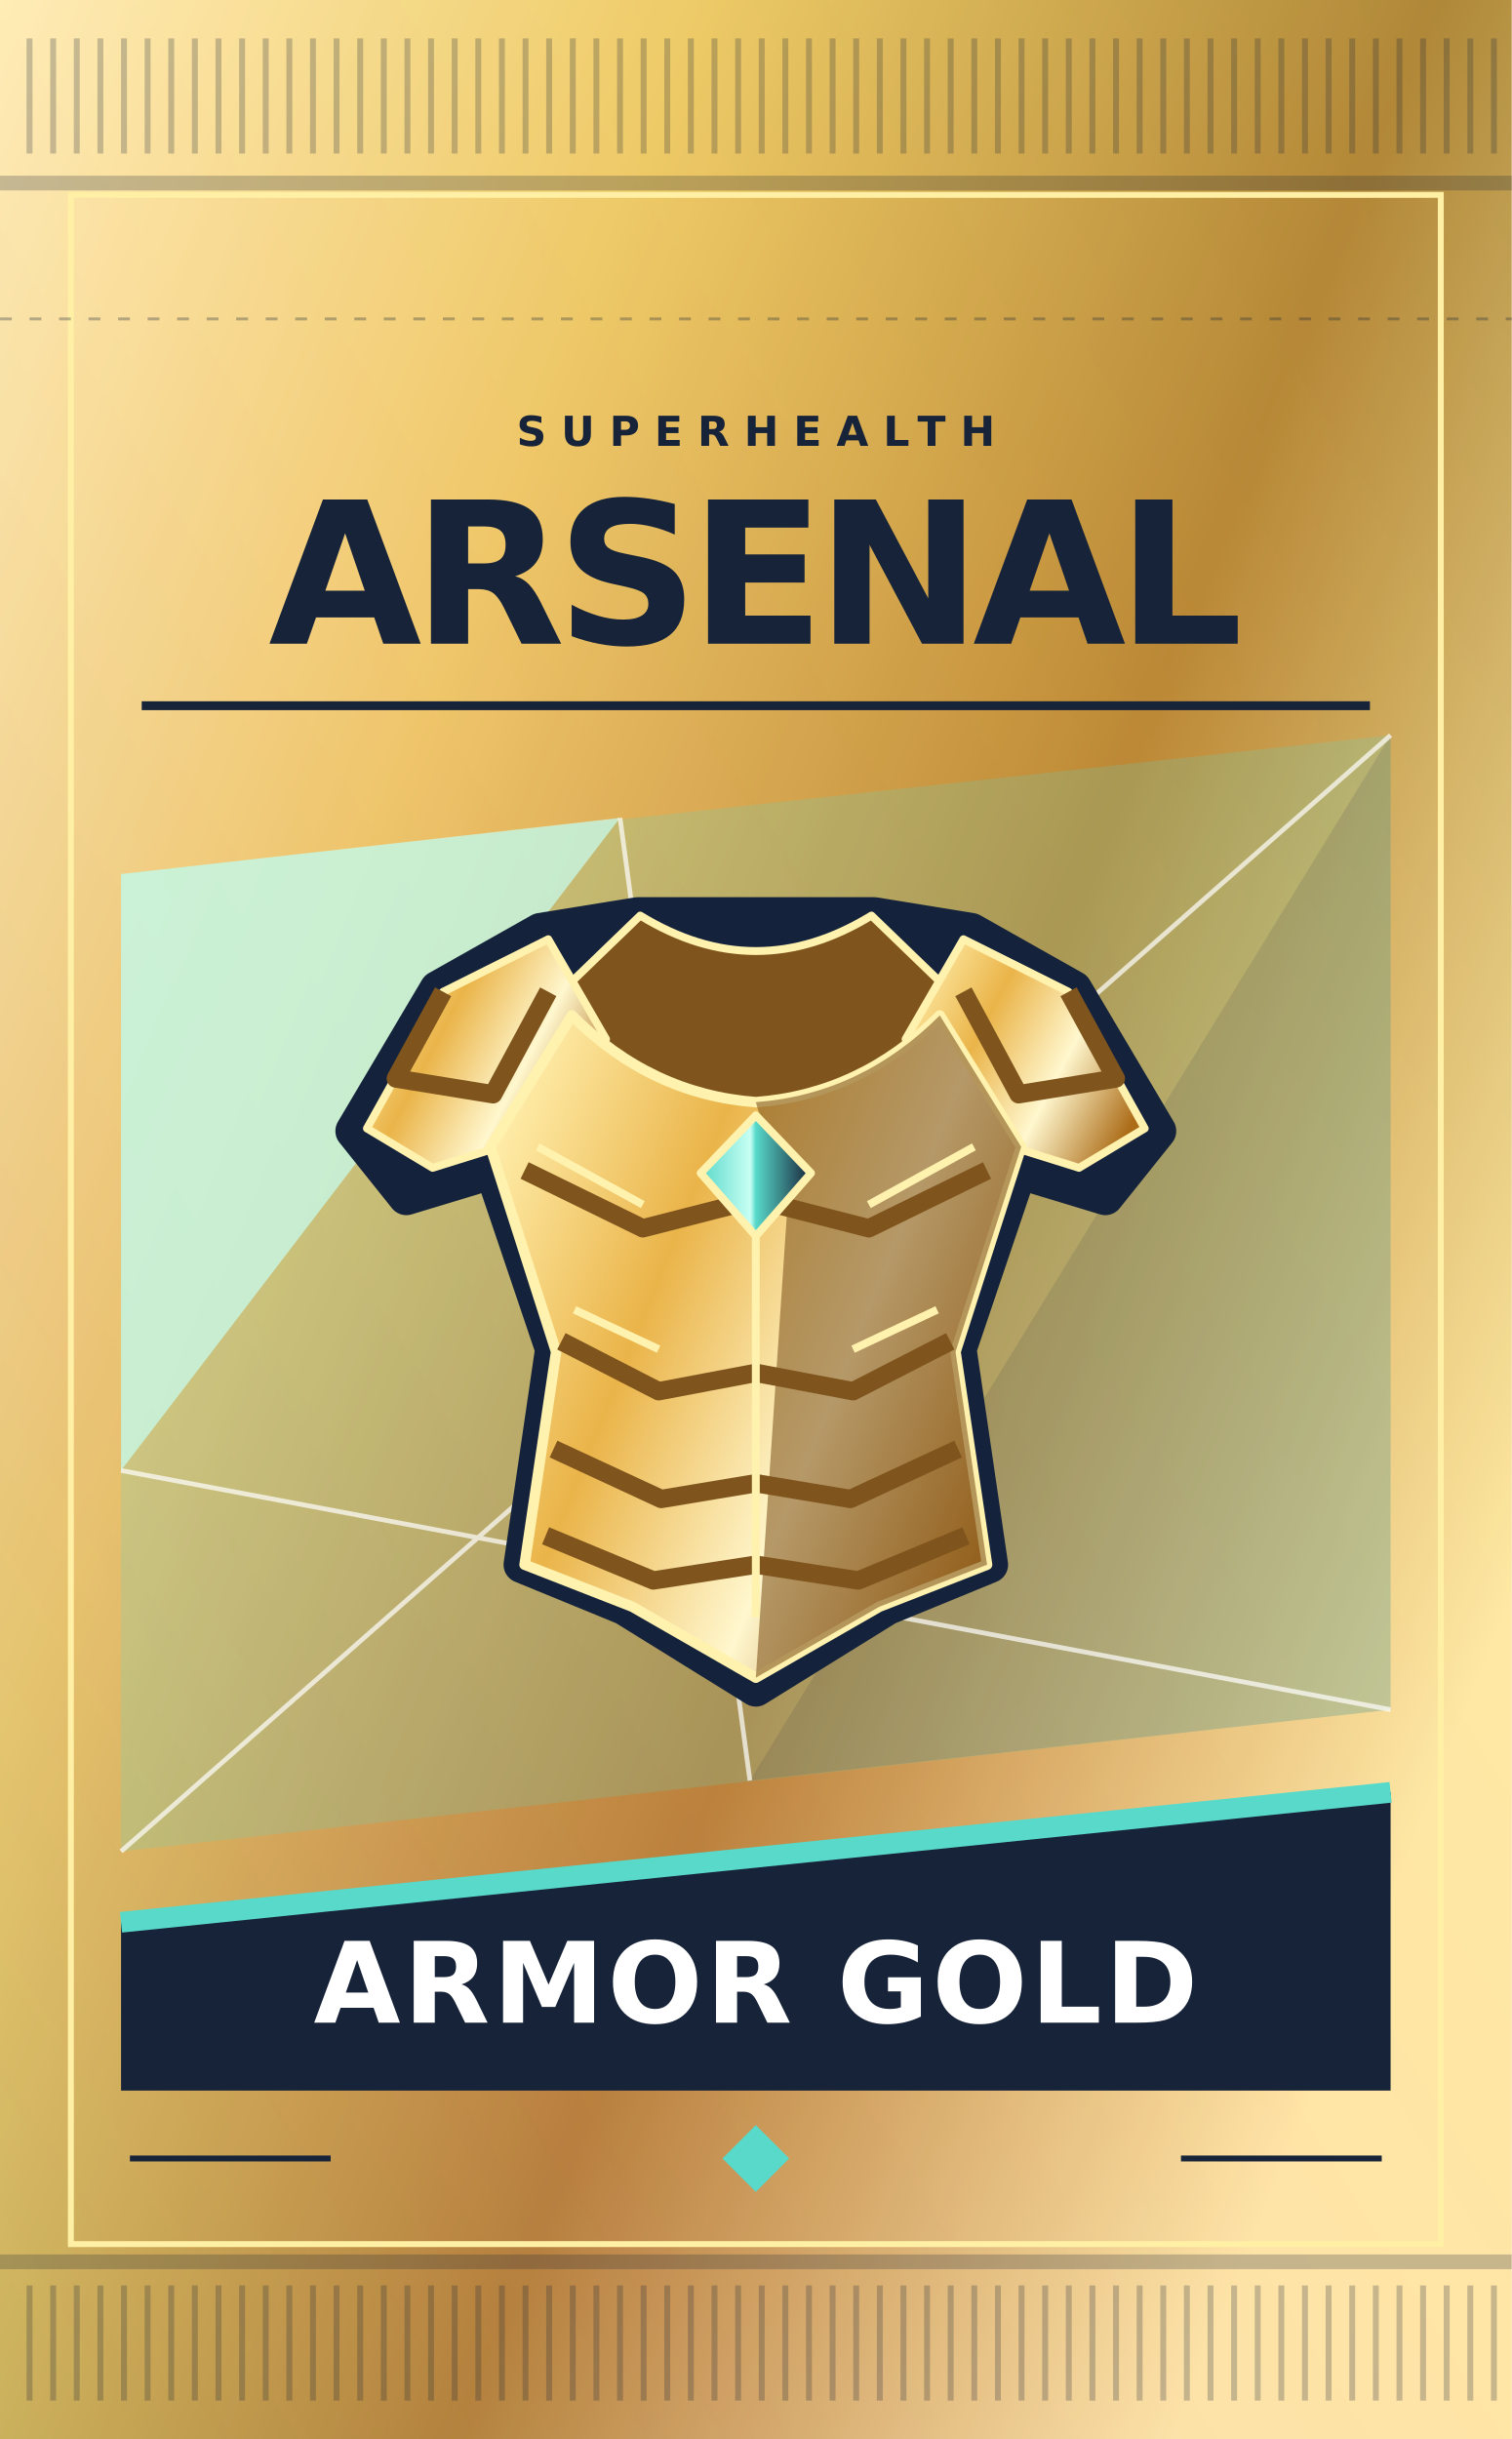
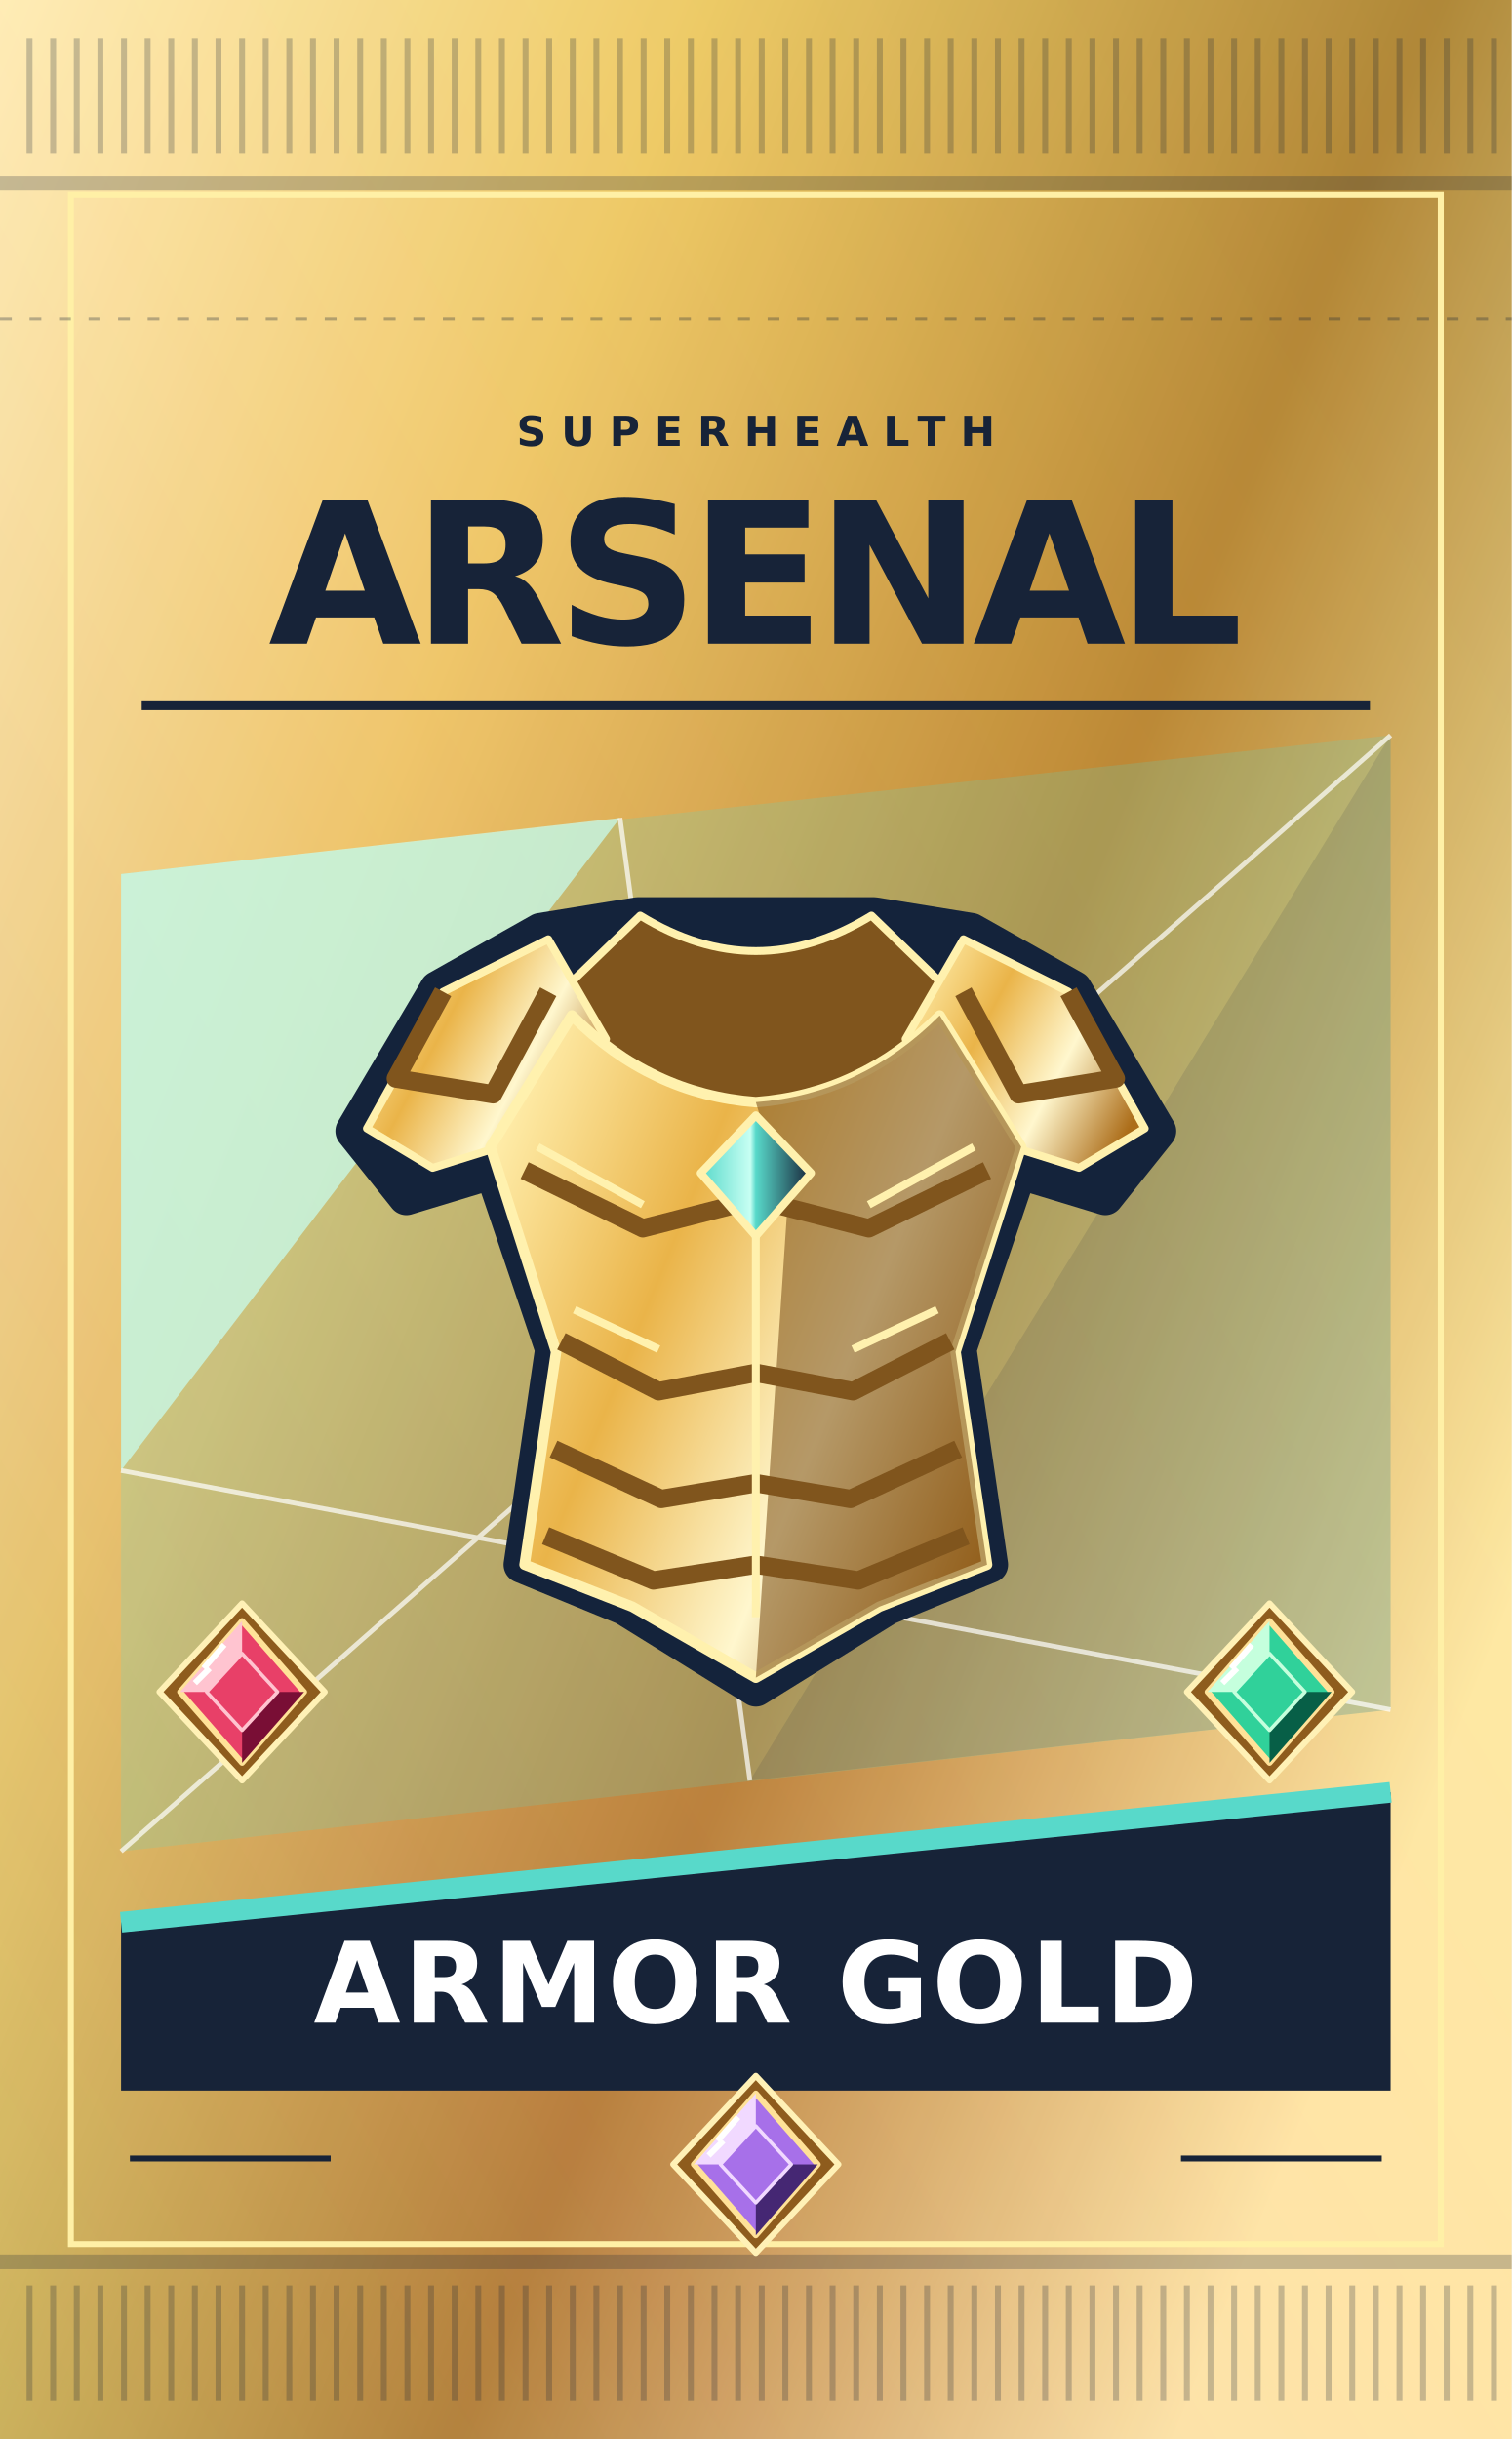
<svg xmlns="http://www.w3.org/2000/svg" width="512" height="826" viewBox="0 0 512 826">
  <defs>
    <linearGradient id="foil" x1="0" y1="0" x2="1" y2=".65">
      <stop offset="0.0" stop-color="#fff1b3" />
      <stop offset="0.333" stop-color="#edc55c" />
      <stop offset="0.667" stop-color="#b67b25" />
      <stop offset="1.0" stop-color="#ffe8a0" />
    </linearGradient>
    <linearGradient id="metal" x1="0" y1=".2" x2="1" y2=".7">
      <stop offset="0.0" stop-color="#ffedaa" />
      <stop offset="0.333" stop-color="#eab449" />
      <stop offset="0.667" stop-color="#fff7ce" />
      <stop offset="1.0" stop-color="#ac6d19" />
    </linearGradient>
    <linearGradient id="gem">
      <stop stop-color="#58d9ca" />
      <stop offset=".45" stop-color="#c7fff3" />
      <stop offset=".5" stop-color="#58d9ca" />
      <stop offset="1" stop-color="#172338" />
    </linearGradient>
    <linearGradient id="spectrum" x1="0" y1="1" x2="1" y2="0">
      <stop stop-color="#62e8f4" />
      <stop offset=".25" stop-color="#ca9bfc" />
      <stop offset=".49" stop-color="#ffc6d8" />
      <stop offset=".7" stop-color="#f5efb2" />
      <stop offset="1" stop-color="#75e4c5" />
    </linearGradient>
  </defs>
  <path fill="url(#foil)" d="M0 0H512V826H0Z" />
  <path fill="url(#spectrum)" opacity=".12" d="M0 0H512V826H0Z" />
  <path d="M24 66H488V760H24Z" fill="none" stroke="#fff0a6" stroke-width="2" />
  <path d="M0 62H512M0 766H512" stroke="#172338" stroke-opacity=".24" stroke-width="5" />
  <g stroke="#172338" stroke-opacity=".24" stroke-width="2">
    <path d="M10 13V52m0 722v39" />
    <path d="M18 13V52m0 722v39" />
    <path d="M26 13V52m0 722v39" />
    <path d="M34 13V52m0 722v39" />
    <path d="M42 13V52m0 722v39" />
    <path d="M50 13V52m0 722v39" />
    <path d="M58 13V52m0 722v39" />
    <path d="M66 13V52m0 722v39" />
    <path d="M74 13V52m0 722v39" />
    <path d="M82 13V52m0 722v39" />
    <path d="M90 13V52m0 722v39" />
    <path d="M98 13V52m0 722v39" />
    <path d="M106 13V52m0 722v39" />
    <path d="M114 13V52m0 722v39" />
    <path d="M122 13V52m0 722v39" />
    <path d="M130 13V52m0 722v39" />
    <path d="M138 13V52m0 722v39" />
    <path d="M146 13V52m0 722v39" />
    <path d="M154 13V52m0 722v39" />
    <path d="M162 13V52m0 722v39" />
    <path d="M170 13V52m0 722v39" />
    <path d="M178 13V52m0 722v39" />
    <path d="M186 13V52m0 722v39" />
    <path d="M194 13V52m0 722v39" />
    <path d="M202 13V52m0 722v39" />
    <path d="M210 13V52m0 722v39" />
    <path d="M218 13V52m0 722v39" />
    <path d="M226 13V52m0 722v39" />
    <path d="M234 13V52m0 722v39" />
    <path d="M242 13V52m0 722v39" />
    <path d="M250 13V52m0 722v39" />
    <path d="M258 13V52m0 722v39" />
    <path d="M266 13V52m0 722v39" />
    <path d="M274 13V52m0 722v39" />
    <path d="M282 13V52m0 722v39" />
    <path d="M290 13V52m0 722v39" />
    <path d="M298 13V52m0 722v39" />
    <path d="M306 13V52m0 722v39" />
    <path d="M314 13V52m0 722v39" />
    <path d="M322 13V52m0 722v39" />
    <path d="M330 13V52m0 722v39" />
    <path d="M338 13V52m0 722v39" />
    <path d="M346 13V52m0 722v39" />
    <path d="M354 13V52m0 722v39" />
    <path d="M362 13V52m0 722v39" />
    <path d="M370 13V52m0 722v39" />
    <path d="M378 13V52m0 722v39" />
    <path d="M386 13V52m0 722v39" />
    <path d="M394 13V52m0 722v39" />
    <path d="M402 13V52m0 722v39" />
    <path d="M410 13V52m0 722v39" />
    <path d="M418 13V52m0 722v39" />
    <path d="M426 13V52m0 722v39" />
    <path d="M434 13V52m0 722v39" />
    <path d="M442 13V52m0 722v39" />
    <path d="M450 13V52m0 722v39" />
    <path d="M458 13V52m0 722v39" />
    <path d="M466 13V52m0 722v39" />
    <path d="M474 13V52m0 722v39" />
    <path d="M482 13V52m0 722v39" />
    <path d="M490 13V52m0 722v39" />
    <path d="M498 13V52m0 722v39" />
    <path d="M506 13V52m0 722v39" />
  </g>
  <path d="M0 108H512" stroke="#172338" stroke-opacity=".30" stroke-dasharray="4 6" />
  <g font-family="DejaVu Sans, sans-serif">
    <text x="256" y="151" text-anchor="middle" fill="#172338" font-size="14" font-weight="700" letter-spacing="5">SUPERHEALTH</text>
    <text x="256" y="218" text-anchor="middle" fill="#172338" font-size="67" font-weight="900" letter-spacing="-3">ARSENAL</text>
    <path d="M48 239H464" stroke="#172338" stroke-width="3" />
    <path d="M41 296 471 249 471 579 41 627Z" fill="#58d9ca" opacity=".20" />
    <path d="M41 296 210 277 41 498Z" fill="#c7fff3" opacity=".70" />
    <path d="M471 249 254 603 471 579Z" fill="#172338" opacity=".12" />
    <path d="M41 627 471 249M41 498 471 579M210 277 254 603" fill="none" stroke="#fff" stroke-width="1.6" opacity=".7" />
    <g transform="translate(256 432) scale(.89)">
      <g stroke-linejoin="round">
        <path d="M-45-137-82-131-121-109-153-55-133-30-100-40-77 28-89 110-50 126 0 157 50 126 89 110 77 28 100-40 133-30 153-55 121-109 82-131 45-137Z" fill="#14233b" stroke="#14233b" stroke-width="14" />
        <path d="M-44-137Q0-110 44-137L73-109 53-66H-53L-73-109Z" fill="#80551d" stroke="#fff1ae" stroke-width="3" />
        <path d="M-79-128-119-108-148-56-123-41-91-51-57-90Z" fill="url(#metal)" stroke="#fff1ae" stroke-width="3" />
        <path d="M79-128 119-108 148-56 123-41 91-51 57-90Z" fill="url(#metal)" stroke="#fff1ae" stroke-width="3" />
        <path d="M-119-108-137-75-100-69-79-108m198 0 18 33-37 6-21-39" fill="none" stroke="#80551d" stroke-width="7" />
        <path d="M-70-99Q-40-69 0-66Q40-69 70-99L101-49 76 29 88 110 47 126 0 153-47 126-88 110-76 29-101-49Z" fill="url(#metal)" stroke="#fff1ae" stroke-width="4" />
        <path d="M0-66 12-26 0 153 47 126 88 110 76 29 101-49 70-99Q40-69 0-66Z" fill="#80551d" opacity=".58" />
        <path d="M-88-40-43-18 0-29 43-18 88-40M-74 25-37 44 0 37 37 44 74 25M-77 66-36 85 0 79 36 85 77 66M-80 99-39 116 0 110 39 116 80 99" fill="none" stroke="#80551d" stroke-width="7" />
        <path d="M0-58V130M-83-49-43-27M43-27 83-49M-69 13-37 28M37 28 69 13" fill="none" stroke="#fff1ae" stroke-width="3" />
        <path d="M0-61 21-39 0-15-21-39Z" fill="url(#gem)" stroke="#fff1ae" stroke-width="3" />
      </g>
    </g>
    <path d="M41 651 471 607V708H41Z" fill="#172338" />
    <path d="M41 651 471 607" stroke="#58d9ca" stroke-width="7" />
    <text x="256" y="685" text-anchor="middle" fill="#fff" font-size="38" font-weight="900" letter-spacing="1">ARMOR GOLD</text>
  </g>
  <path d="M44 731H112M400 731H468" stroke="#172338" stroke-width="2" />
-   <path d="M248 723H264V739H248Z" fill="#58d9ca" transform="rotate(45 256 731)" />
+   <g transform="translate(82 573)" stroke-linejoin="round">
+     <path d="M0-30 28 0 0 30-28 0Z" fill="#8e5c1d" stroke="#fff1b6" stroke-width="2" />
+     <path d="M0-24 21 0 0 24-21 0Z" fill="#e84068" stroke="#ffe298" stroke-width="2" />
+     <path d="M0-24 0 0-21 0Z" fill="#ffc4d0" />
+     <path d="M21 0 0 24 0 0Z" fill="#790e35" />
+     <path d="M0-13 12 0 0 13-12 0Z" fill="#e84068" stroke="#ffc4d0" stroke-width="1.2" />
+     <path d="M-13-8-6-16M-16-3-11-8" stroke="#fff" stroke-width="2" />
+   </g>
+   <g transform="translate(430 573)" stroke-linejoin="round">
+     <path d="M0-30 28 0 0 30-28 0Z" fill="#8e5c1d" stroke="#fff1b6" stroke-width="2" />
+     <path d="M0-24 21 0 0 24-21 0Z" fill="#30d19a" stroke="#ffe298" stroke-width="2" />
+     <path d="M0-24 0 0-21 0Z" fill="#c5ffdd" />
+     <path d="M21 0 0 24 0 0Z" fill="#075f47" />
+     <path d="M0-13 12 0 0 13-12 0Z" fill="#30d19a" stroke="#c5ffdd" stroke-width="1.2" />
+     <path d="M-13-8-6-16M-16-3-11-8" stroke="#fff" stroke-width="2" />
+   </g>
+   <g transform="translate(256 733)" stroke-linejoin="round">
+     <path d="M0-30 28 0 0 30-28 0Z" fill="#8e5c1d" stroke="#fff1b6" stroke-width="2" />
+     <path d="M0-24 21 0 0 24-21 0Z" fill="#a770e9" stroke="#ffe298" stroke-width="2" />
+     <path d="M0-24 0 0-21 0Z" fill="#f1d9ff" />
+     <path d="M21 0 0 24 0 0Z" fill="#452773" />
+     <path d="M0-13 12 0 0 13-12 0Z" fill="#a770e9" stroke="#f1d9ff" stroke-width="1.2" />
+     <path d="M-13-8-6-16M-16-3-11-8" stroke="#fff" stroke-width="2" />
+   </g>
</svg>
